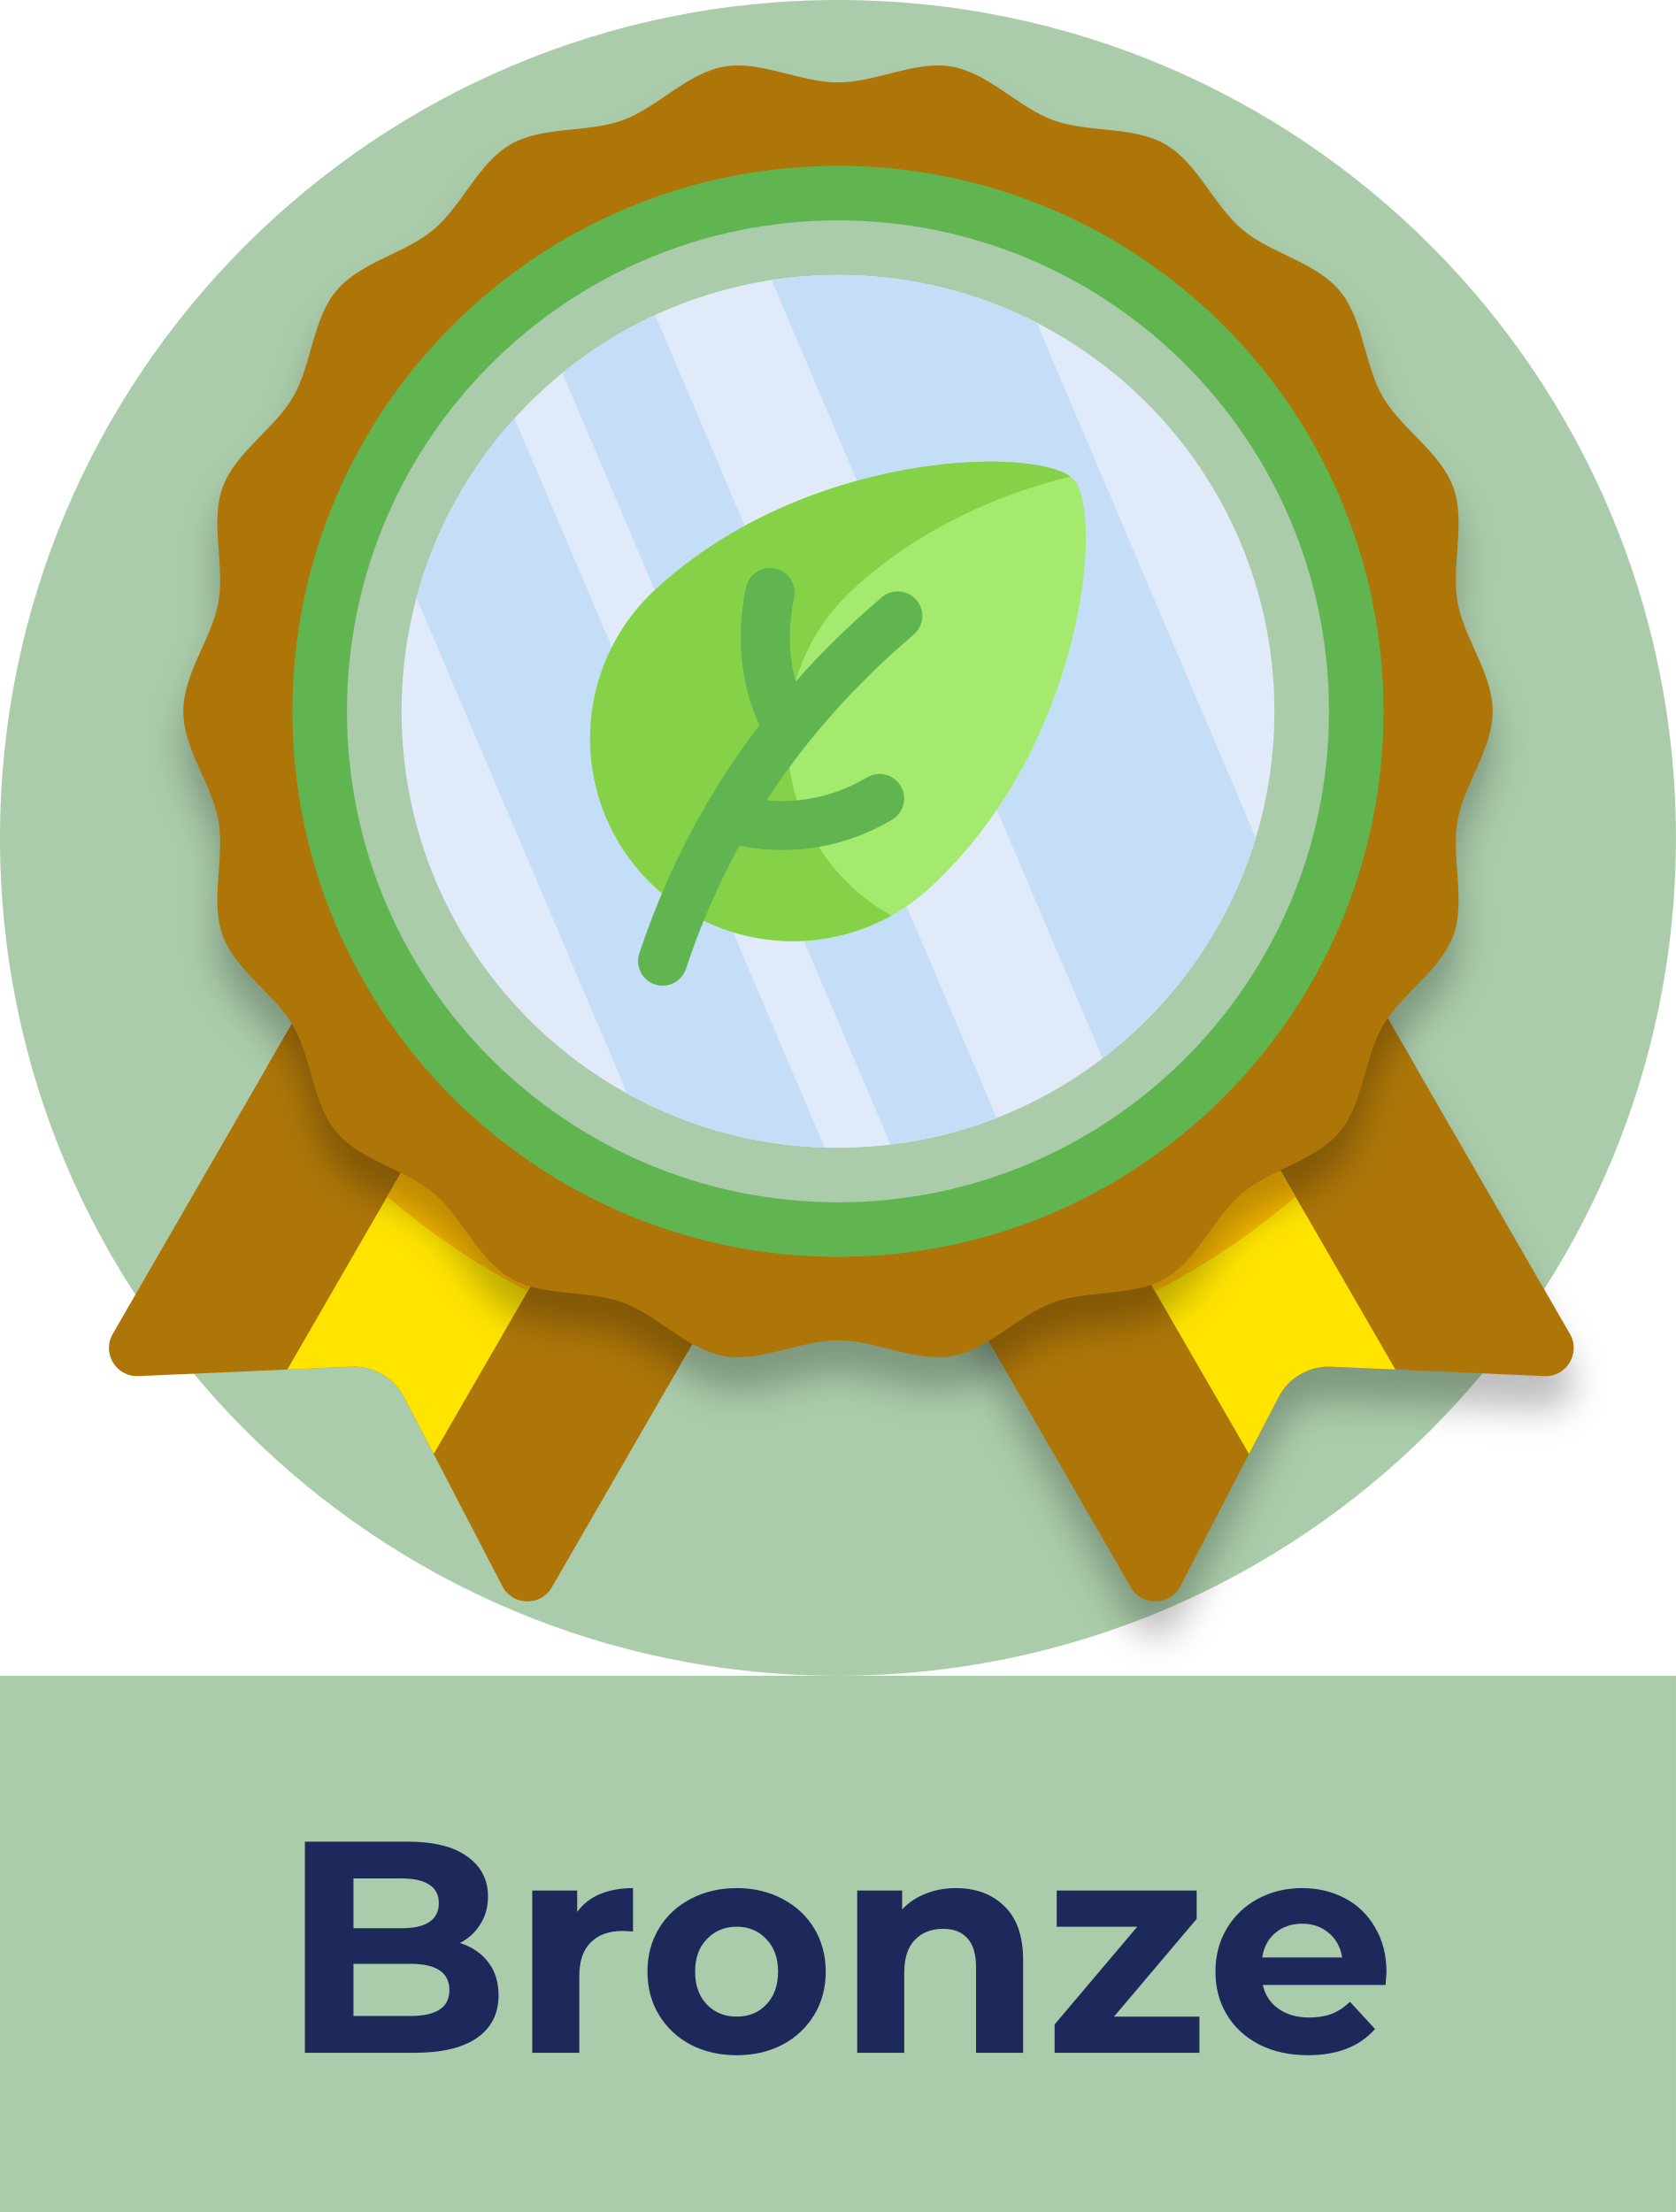
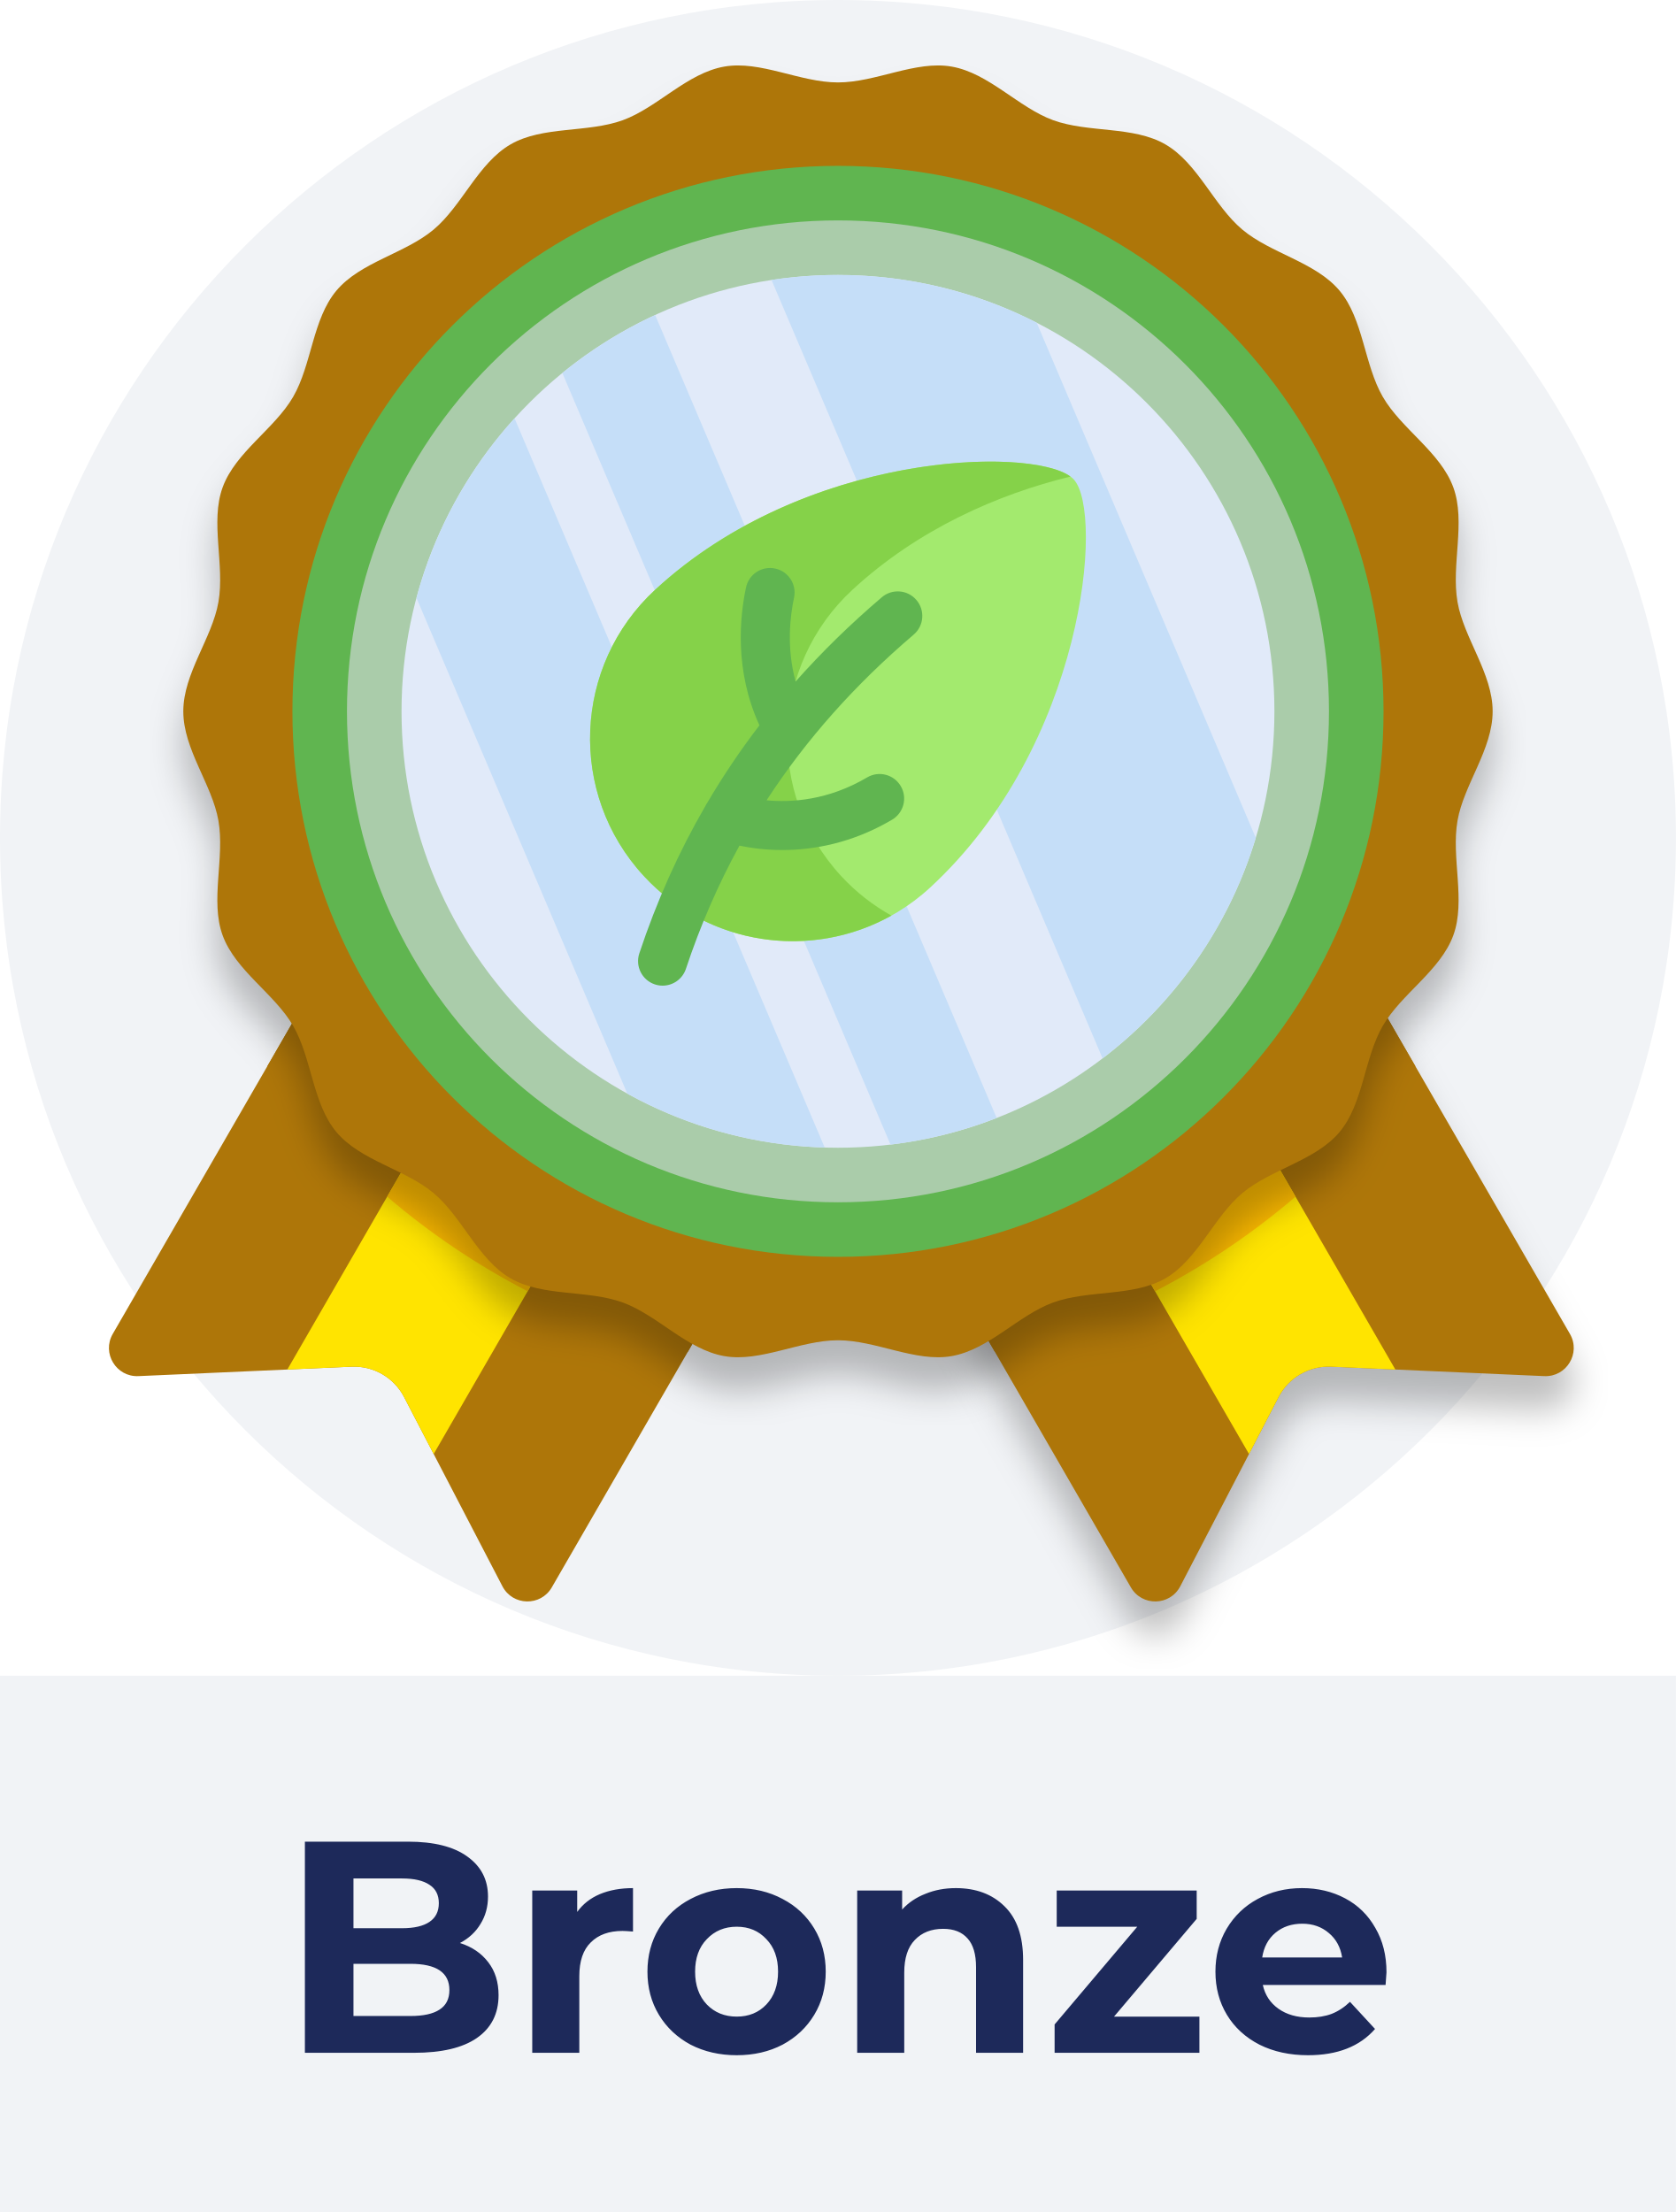
<svg xmlns="http://www.w3.org/2000/svg" width="200" height="264" viewBox="0 0 200 264" fill="none">
-   <path d="M100 200C155.228 200 200 155.228 200 100C200 44.772 155.228 0 100 0C44.772 0 0 44.772 0 100C0 155.228 44.772 200 100 200Z" fill="#AACCAA" />
+   <path d="M100 200C155.228 200 200 155.228 200 100C200 44.772 155.228 0 100 0C44.772 0 0 44.772 0 100C0 155.228 44.772 200 100 200Z" fill="#F1F3F6" />
  <path d="M59.957 189.321L48.216 166.727C47.01 164.406 44.566 162.995 41.953 163.111L16.516 164.239C13.864 164.357 12.129 161.5 13.456 159.201L53.409 90L105.803 120.25L65.85 189.451C64.523 191.75 61.181 191.676 59.957 189.321Z" fill="#AE7609" />
  <path d="M31.901 127.255C43.883 143.931 61.561 156.235 82.088 161.327L105.804 120.251L53.41 90.001L31.901 127.255Z" fill="#AE7609" />
  <path d="M41.953 163.111C44.566 162.995 47.01 164.406 48.216 166.727L51.753 173.535L88.338 110.167L70.874 100.084L34.289 163.452L41.953 163.111Z" fill="#FFE400" />
  <path d="M62.967 154.113L88.339 110.167L70.874 100.084L46.201 142.82C51.314 147.196 56.938 150.991 62.967 154.113Z" fill="#FEBB00" />
  <g filter="url(#filter0_d)">
    <path d="M140.847 189.321L152.588 166.727C153.794 164.406 156.238 162.995 158.851 163.111L184.288 164.239C186.94 164.357 188.675 161.5 187.348 159.201L147.395 90L95.001 120.25L134.954 189.451C136.281 191.75 139.623 191.676 140.847 189.321Z" fill="#AE7609" />
  </g>
  <path d="M95 120.25L118.715 161.326C139.243 156.235 156.921 143.931 168.903 127.255L147.394 90.001L95 120.25Z" fill="#AE7609" />
  <path d="M158.851 163.111C156.238 162.995 153.794 164.406 152.588 166.727L149.051 173.535L112.465 110.167L129.93 100.084L166.515 163.452L158.851 163.111Z" fill="#FFE400" />
  <path d="M154.603 142.82L129.93 100.084L112.465 110.167L137.837 154.113C143.866 150.991 149.49 147.196 154.603 142.82Z" fill="#FEBB00" />
  <g filter="url(#filter1_d)">
    <path d="M178.125 84.899C178.125 89.437 174.69 93.618 173.933 97.939C173.155 102.382 174.942 107.482 173.433 111.627C171.897 115.845 167.236 118.599 165.017 122.434C162.778 126.305 162.708 131.714 159.848 135.119C156.981 138.533 151.662 139.535 148.248 142.402C144.844 145.262 142.939 150.329 139.068 152.569C135.234 154.787 129.897 153.918 125.679 155.453C121.534 156.962 118.011 161.072 113.568 161.85C109.247 162.607 104.537 159.96 100 159.96C95.462 159.96 90.752 162.607 86.432 161.85C81.988 161.072 78.465 156.962 74.32 155.453C70.102 153.918 64.766 154.787 60.931 152.568C57.06 150.329 55.156 145.261 51.751 142.401C48.337 139.534 43.019 138.532 40.151 135.117C37.291 131.713 37.221 126.304 34.982 122.433C32.763 118.598 28.102 115.844 26.566 111.626C25.057 107.482 26.845 102.382 26.066 97.938C25.31 93.618 21.875 89.437 21.875 84.899C21.875 80.362 25.31 76.18 26.067 71.86C26.845 67.416 25.058 62.316 26.567 58.171C28.103 53.953 32.764 51.199 34.983 47.364C37.222 43.493 37.292 38.084 40.152 34.68C43.019 31.265 48.338 30.264 51.752 27.396C55.156 24.537 57.06 19.469 60.932 17.23C64.766 15.011 70.103 15.88 74.321 14.345C78.466 12.836 81.989 8.726 86.432 7.948C90.753 7.192 95.463 9.838 100 9.838C104.538 9.838 109.248 7.192 113.568 7.948C118.012 8.726 121.535 12.836 125.68 14.345C129.898 15.88 135.234 15.011 139.069 17.23C142.94 19.469 144.845 24.537 148.249 27.397C151.663 30.264 156.981 31.267 159.849 34.681C162.709 38.085 162.779 43.494 165.018 47.365C167.237 51.2 171.898 53.954 173.434 58.172C174.943 62.317 173.155 67.417 173.934 71.86C174.69 76.181 178.125 80.362 178.125 84.899Z" fill="#AE7609" />
  </g>
  <path d="M100 150.004C135.956 150.004 165.104 120.855 165.104 84.899C165.104 48.943 135.956 19.795 100 19.795C64.044 19.795 34.896 48.943 34.896 84.899C34.896 120.855 64.044 150.004 100 150.004Z" fill="#60B550" />
  <path d="M100 143.493C132.36 143.493 158.594 117.26 158.594 84.899C158.594 52.539 132.36 26.305 100 26.305C67.64 26.305 41.406 52.539 41.406 84.899C41.406 117.26 67.64 143.493 100 143.493Z" fill="#AACCAA" />
  <path d="M100 136.982C128.765 136.982 152.083 113.664 152.083 84.899C152.083 56.134 128.765 32.816 100 32.816C71.235 32.816 47.917 56.134 47.917 84.899C47.917 113.664 71.235 136.982 100 136.982Z" fill="#E1EAF9" />
  <path d="M49.698 71.358L74.858 130.52C81.879 134.397 89.889 136.702 98.415 136.956L61.404 49.928C55.94 55.954 51.871 63.268 49.698 71.358Z" fill="#C5DEF8" />
  <path d="M123.715 38.516C116.602 34.872 108.541 32.816 100 32.816C97.304 32.816 94.655 33.021 92.07 33.416L131.577 126.317C140.167 119.758 146.656 110.59 149.859 99.993L123.715 38.516Z" fill="#C5DEF8" />
  <path d="M106.271 136.606C110.687 136.076 114.934 134.994 118.939 133.43L78.183 37.595C74.194 39.439 70.476 41.771 67.109 44.517L106.271 136.606Z" fill="#C5DEF8" />
  <path d="M128.134 57.216C124.49 53.265 96.616 53.383 78.204 70.367C68.385 79.424 67.767 94.727 76.825 104.546C85.882 114.364 101.184 114.982 111.003 105.925C129.415 88.941 131.779 61.166 128.134 57.216Z" fill="#A3EA6E" />
  <path d="M100.37 104.545C91.312 94.727 91.93 79.424 101.749 70.367C109.568 63.154 119.093 58.984 127.745 56.875C122.843 53.286 96.07 53.886 78.204 70.367C68.385 79.424 67.767 94.726 76.825 104.545C84.557 112.928 96.837 114.598 106.375 109.274C104.191 108.057 102.157 106.483 100.37 104.545Z" fill="#85D249" />
  <path d="M109.363 71.611C108.313 70.379 106.464 70.232 105.233 71.282C101.482 74.48 98.058 77.828 94.943 81.339C93.838 77.295 94.288 73.523 94.757 71.332C95.097 69.75 94.089 68.193 92.506 67.854C90.924 67.515 89.367 68.522 89.028 70.105C88.294 73.533 87.608 80.009 90.629 86.564C88.352 89.536 86.276 92.62 84.395 95.825C84.309 95.95 84.23 96.082 84.162 96.222C80.98 101.71 78.366 107.549 76.293 113.783C75.783 115.318 76.614 116.977 78.149 117.487C78.456 117.589 78.768 117.637 79.074 117.637C80.302 117.637 81.445 116.86 81.854 115.631C83.576 110.449 85.702 105.558 88.243 100.927C89.549 101.2 91.298 101.449 93.359 101.449C97.023 101.449 101.657 100.663 106.457 97.83C107.85 97.007 108.313 95.211 107.491 93.818C106.668 92.424 104.872 91.962 103.479 92.784C98.825 95.53 94.424 95.797 91.481 95.513C96.174 88.293 101.997 81.741 109.034 75.741C110.266 74.691 110.413 72.842 109.363 71.611Z" fill="#60B550" />
-   <rect width="200" height="64" transform="translate(0 200)" fill="#AACCAA" />
+   <rect width="200" height="64" transform="translate(0 200)" fill="#F1F3F6" />
  <path d="M54.889 231.896C56.328 232.352 57.456 233.12 58.273 234.2C59.089 235.256 59.496 236.564 59.496 238.124C59.496 240.332 58.633 242.036 56.904 243.236C55.2 244.412 52.705 245 49.416 245H36.385V219.8H48.697C51.769 219.8 54.12 220.388 55.752 221.564C57.408 222.74 58.236 224.336 58.236 226.352C58.236 227.576 57.937 228.668 57.337 229.628C56.761 230.588 55.944 231.344 54.889 231.896ZM42.181 224.192V230.132H47.977C49.416 230.132 50.508 229.88 51.252 229.376C51.996 228.872 52.368 228.128 52.368 227.144C52.368 226.16 51.996 225.428 51.252 224.948C50.508 224.444 49.416 224.192 47.977 224.192H42.181ZM48.984 240.608C50.52 240.608 51.672 240.356 52.441 239.852C53.233 239.348 53.629 238.568 53.629 237.512C53.629 235.424 52.081 234.38 48.984 234.38H42.181V240.608H48.984ZM68.88 228.188C69.552 227.252 70.452 226.544 71.58 226.064C72.732 225.584 74.052 225.344 75.54 225.344V230.528C74.916 230.48 74.496 230.456 74.28 230.456C72.672 230.456 71.412 230.912 70.5 231.824C69.588 232.712 69.132 234.056 69.132 235.856V245H63.516V225.632H68.88V228.188ZM87.919 245.288C85.879 245.288 84.043 244.868 82.411 244.028C80.803 243.164 79.543 241.976 78.631 240.464C77.719 238.952 77.263 237.236 77.263 235.316C77.263 233.396 77.719 231.68 78.631 230.168C79.543 228.656 80.803 227.48 82.411 226.64C84.043 225.776 85.879 225.344 87.919 225.344C89.959 225.344 91.783 225.776 93.391 226.64C94.999 227.48 96.259 228.656 97.171 230.168C98.083 231.68 98.539 233.396 98.539 235.316C98.539 237.236 98.083 238.952 97.171 240.464C96.259 241.976 94.999 243.164 93.391 244.028C91.783 244.868 89.959 245.288 87.919 245.288ZM87.919 240.68C89.359 240.68 90.535 240.2 91.447 239.24C92.383 238.256 92.851 236.948 92.851 235.316C92.851 233.684 92.383 232.388 91.447 231.428C90.535 230.444 89.359 229.952 87.919 229.952C86.479 229.952 85.291 230.444 84.355 231.428C83.419 232.388 82.951 233.684 82.951 235.316C82.951 236.948 83.419 238.256 84.355 239.24C85.291 240.2 86.479 240.68 87.919 240.68ZM114.065 225.344C116.465 225.344 118.397 226.064 119.861 227.504C121.349 228.944 122.093 231.08 122.093 233.912V245H116.477V234.776C116.477 233.24 116.141 232.1 115.469 231.356C114.797 230.588 113.825 230.204 112.553 230.204C111.137 230.204 110.009 230.648 109.169 231.536C108.329 232.4 107.909 233.696 107.909 235.424V245H102.293V225.632H107.657V227.9C108.401 227.084 109.325 226.46 110.429 226.028C111.533 225.572 112.745 225.344 114.065 225.344ZM143.132 240.68V245H125.852V241.616L135.716 229.952H126.104V225.632H142.808V229.016L132.944 240.68H143.132ZM165.457 235.388C165.457 235.46 165.421 235.964 165.349 236.9H150.697C150.961 238.1 151.585 239.048 152.569 239.744C153.553 240.44 154.777 240.788 156.241 240.788C157.249 240.788 158.137 240.644 158.905 240.356C159.697 240.044 160.429 239.564 161.101 238.916L164.089 242.156C162.265 244.244 159.601 245.288 156.097 245.288C153.913 245.288 151.981 244.868 150.301 244.028C148.621 243.164 147.325 241.976 146.413 240.464C145.501 238.952 145.045 237.236 145.045 235.316C145.045 233.42 145.489 231.716 146.377 230.204C147.289 228.668 148.525 227.48 150.085 226.64C151.669 225.776 153.433 225.344 155.377 225.344C157.273 225.344 158.989 225.752 160.525 226.568C162.061 227.384 163.261 228.56 164.125 230.096C165.013 231.608 165.457 233.372 165.457 235.388ZM155.413 229.592C154.141 229.592 153.073 229.952 152.209 230.672C151.345 231.392 150.817 232.376 150.625 233.624H160.165C159.973 232.4 159.445 231.428 158.581 230.708C157.717 229.964 156.661 229.592 155.413 229.592Z" fill="#1D295A" />
  <defs>
    <filter id="filter0_d" x="91.001" y="90" width="100.803" height="109.132" filterUnits="userSpaceOnUse" color-interpolation-filters="sRGB">
      <feFlood flood-opacity="0" result="BackgroundImageFix" />
      <feColorMatrix in="SourceAlpha" type="matrix" values="0 0 0 0 0 0 0 0 0 0 0 0 0 0 0 0 0 0 127 0" />
      <feOffset dy="4" />
      <feGaussianBlur stdDeviation="2" />
      <feColorMatrix type="matrix" values="0 0 0 0 0 0 0 0 0 0 0 0 0 0 0 0 0 0 0.25 0" />
      <feBlend mode="normal" in2="BackgroundImageFix" result="effect1_dropShadow" />
      <feBlend mode="normal" in="SourceGraphic" in2="effect1_dropShadow" result="shape" />
    </filter>
    <filter id="filter1_d" x="17.875" y="7.812" width="164.25" height="162.174" filterUnits="userSpaceOnUse" color-interpolation-filters="sRGB">
      <feFlood flood-opacity="0" result="BackgroundImageFix" />
      <feColorMatrix in="SourceAlpha" type="matrix" values="0 0 0 0 0 0 0 0 0 0 0 0 0 0 0 0 0 0 127 0" />
      <feOffset dy="4" />
      <feGaussianBlur stdDeviation="2" />
      <feColorMatrix type="matrix" values="0 0 0 0 0 0 0 0 0 0 0 0 0 0 0 0 0 0 0.25 0" />
      <feBlend mode="normal" in2="BackgroundImageFix" result="effect1_dropShadow" />
      <feBlend mode="normal" in="SourceGraphic" in2="effect1_dropShadow" result="shape" />
    </filter>
  </defs>
</svg>
